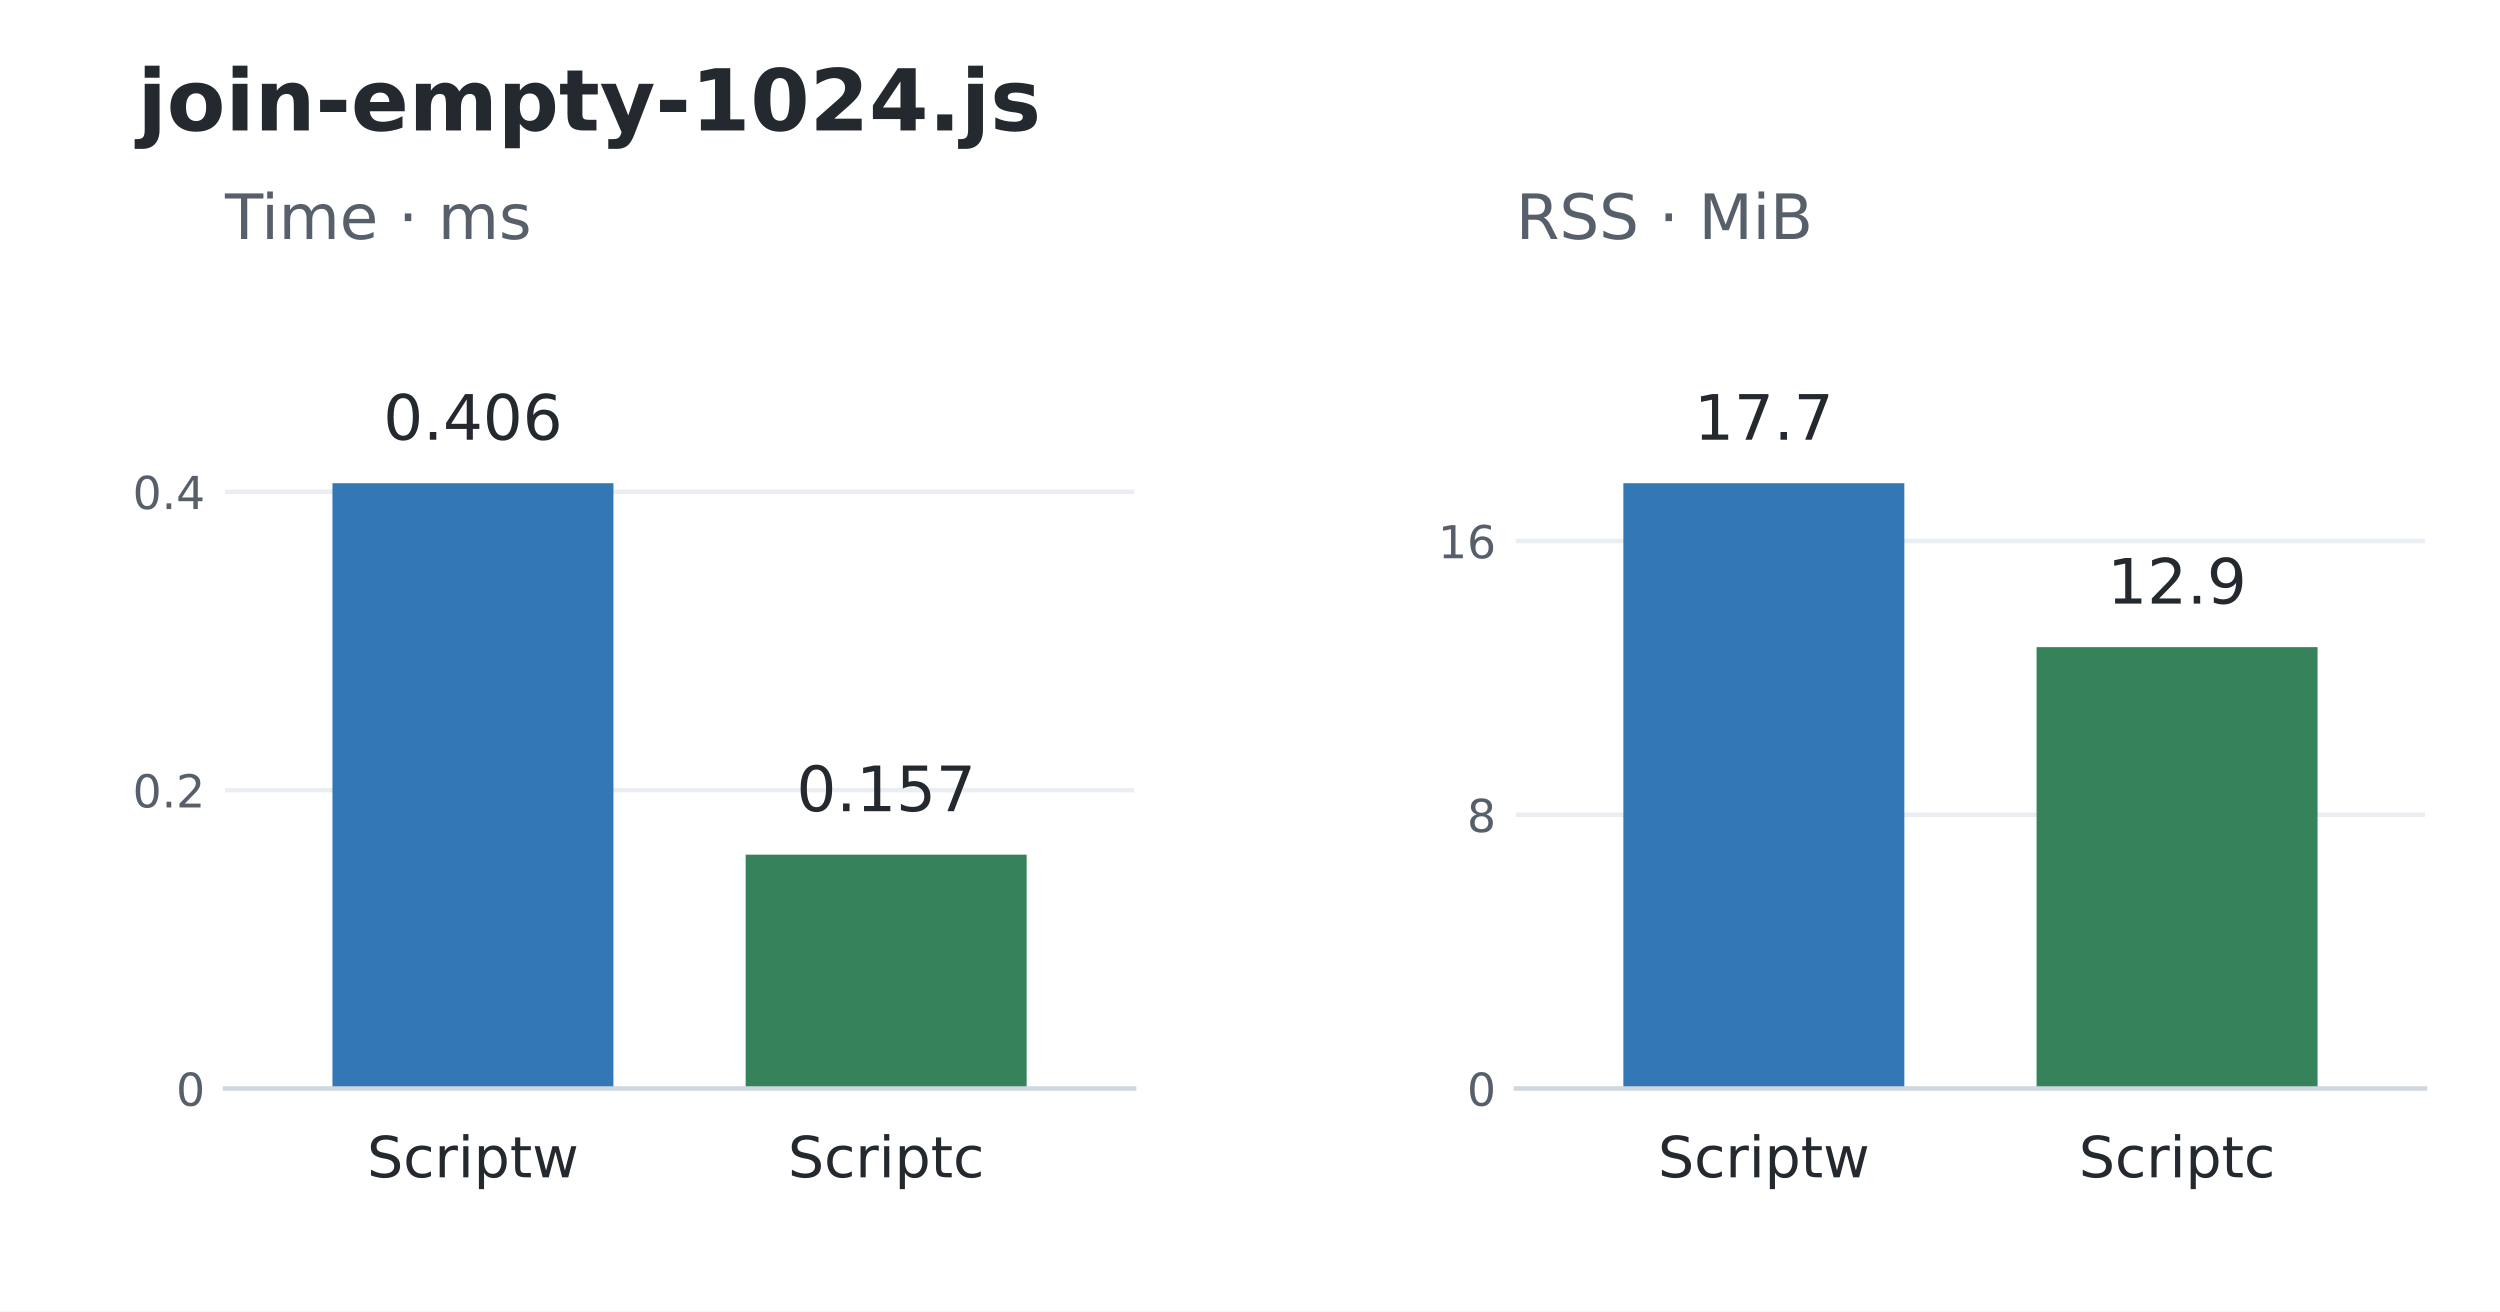
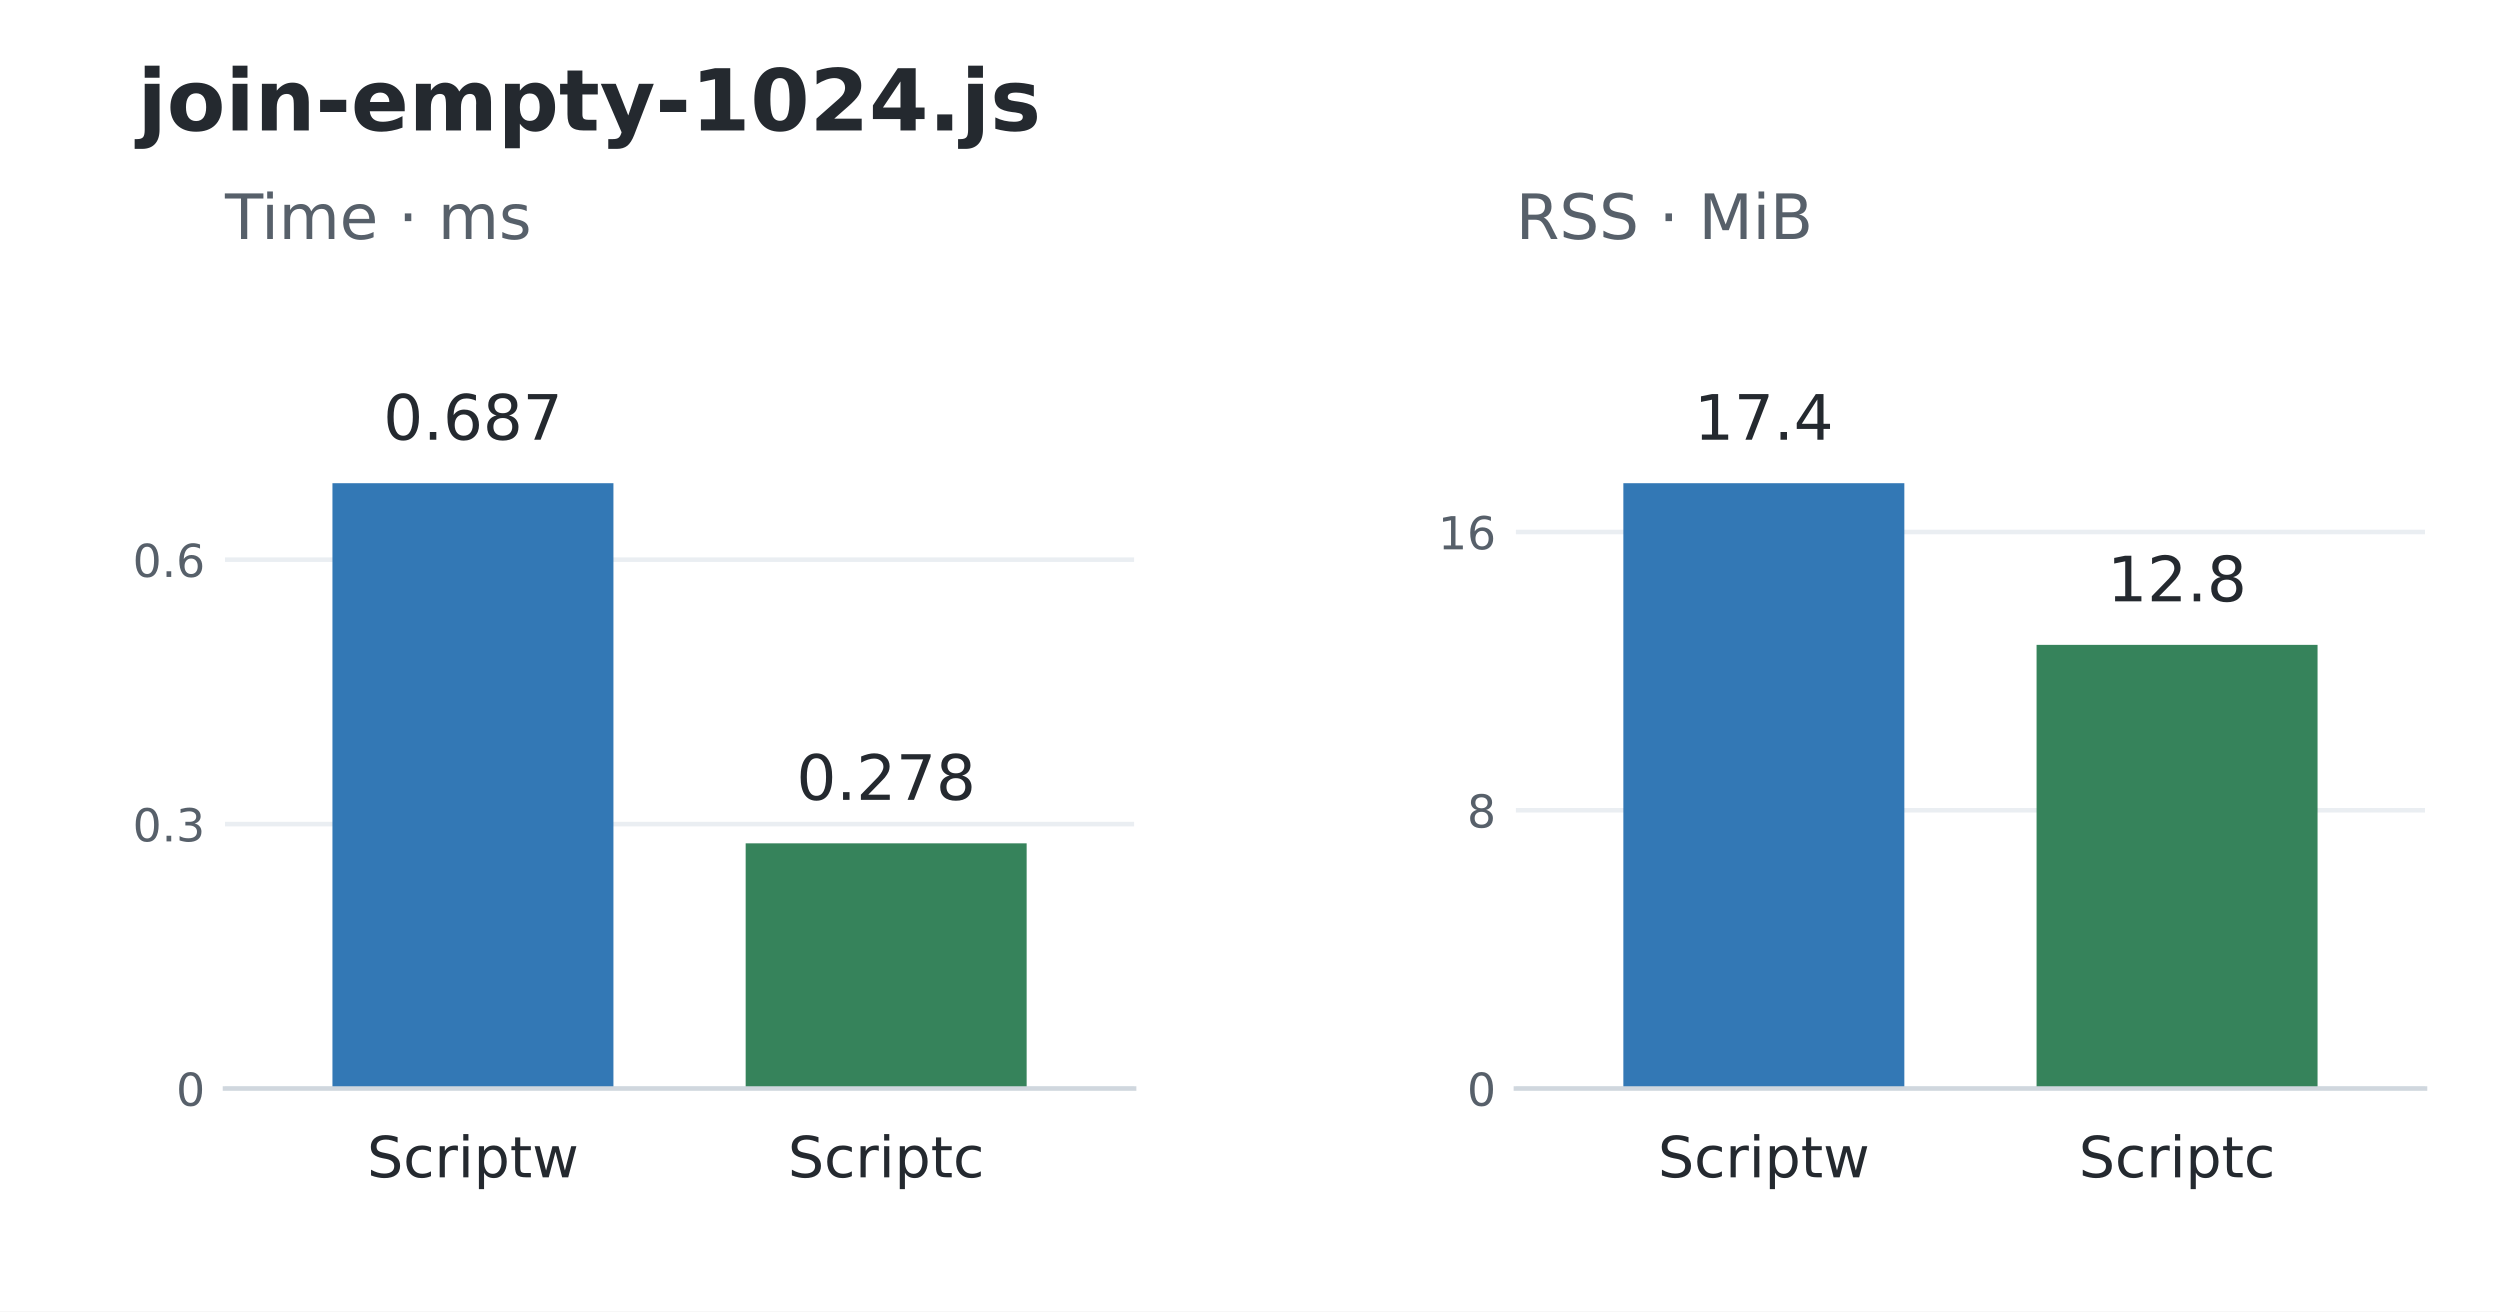
<svg xmlns="http://www.w3.org/2000/svg" width="439.2pt" height="230.4pt" viewBox="0 0 439.2 230.4" version="1.1">
  <defs>
    <style type="text/css">*{stroke-linejoin: round; stroke-linecap: butt}</style>
  </defs>
  <g id="figure_1">
    <g id="patch_1">
      <path d="M 0 230.4 L 439.2 230.4 L 439.2 0 L 0 0 z " style="fill: #ffffff" />
    </g>
    <g id="axes_1">
      <g id="patch_2">
        <path d="M 39.528 191.232 L 199.237 191.232 L 199.237 52.992 L 39.528 52.992 z " style="fill: #ffffff" />
      </g>
      <g id="matplotlib.axis_1">
        <g id="xtick_1">
          <g id="line2d_1" />
          <g id="text_1">
            <text style="font-size: 10px; font-family: 'DejaVu Sans'; text-anchor: middle; fill: #24292f" x="83.085" y="206.83" transform="rotate(-0 83.08503 206.8304)">Scriptw</text>
          </g>
        </g>
        <g id="xtick_2">
          <g id="line2d_2" />
          <g id="text_2">
            <text style="font-size: 10px; font-family: 'DejaVu Sans'; text-anchor: middle; fill: #24292f" x="155.68" y="206.83" transform="rotate(-0 155.6801 206.8304)">Scriptc</text>
          </g>
        </g>
      </g>
      <g id="matplotlib.axis_2">
        <g id="ytick_1">
          <g id="line2d_3">
            <path d="M 39.528 191.232 L 199.237 191.232 " clip-path="url(#p648741f3fb)" style="fill: none; stroke: #eaeef2; stroke-width: 0.8; stroke-linecap: square" />
          </g>
          <g id="line2d_4" />
          <g id="text_3">
            <text style="font-size: 8px; font-family: 'DejaVu Sans'; text-anchor: end; fill: #57606a" x="36.028" y="194.271" transform="rotate(-0 36.028 194.2711)">0</text>
          </g>
        </g>
        <g id="ytick_2">
          <g id="line2d_5">
-             <path d="M 39.528 138.811 L 199.237 138.811 " clip-path="url(#p648741f3fb)" style="fill: none; stroke: #eaeef2; stroke-width: 0.8; stroke-linecap: square" />
+             <path d="M 39.528 144.777 L 199.237 144.777 " clip-path="url(#p648741f3fb)" style="fill: none; stroke: #eaeef2; stroke-width: 0.8; stroke-linecap: square" />
          </g>
          <g id="line2d_6" />
          <g id="text_4">
-             <text style="font-size: 8px; font-family: 'DejaVu Sans'; text-anchor: end; fill: #57606a" x="36.028" y="141.85" transform="rotate(-0 36.028 141.8502)">0.2</text>
+             <text style="font-size: 8px; font-family: 'DejaVu Sans'; text-anchor: end; fill: #57606a" x="36.028" y="147.816" transform="rotate(-0 36.028 147.8157)">0.3</text>
          </g>
        </g>
        <g id="ytick_3">
          <g id="line2d_7">
-             <path d="M 39.528 86.39 L 199.237 86.39 " clip-path="url(#p648741f3fb)" style="fill: none; stroke: #eaeef2; stroke-width: 0.8; stroke-linecap: square" />
+             <path d="M 39.528 98.321 L 199.237 98.321 " clip-path="url(#p648741f3fb)" style="fill: none; stroke: #eaeef2; stroke-width: 0.8; stroke-linecap: square" />
          </g>
          <g id="line2d_8" />
          <g id="text_5">
-             <text style="font-size: 8px; font-family: 'DejaVu Sans'; text-anchor: end; fill: #57606a" x="36.028" y="89.429" transform="rotate(-0 36.028 89.42935)">0.4</text>
+             <text style="font-size: 8px; font-family: 'DejaVu Sans'; text-anchor: end; fill: #57606a" x="36.028" y="101.36" transform="rotate(-0 36.028 101.3604)">0.6</text>
          </g>
        </g>
      </g>
      <g id="patch_3">
        <path d="M 58.403 191.232 L 107.767 191.232 L 107.767 84.894 L 58.403 84.894 z " clip-path="url(#p648741f3fb)" style="fill: #3378b5" />
      </g>
      <g id="patch_4">
-         <path d="M 130.998 191.232 L 180.362 191.232 L 180.362 150.148 L 130.998 150.148 z " clip-path="url(#p648741f3fb)" style="fill: #36835b" />
+         <path d="M 130.998 191.232 L 180.362 191.232 L 180.362 148.158 L 130.998 148.158 z " clip-path="url(#p648741f3fb)" style="fill: #36835b" />
      </g>
      <g id="patch_5">
        <path d="M 39.528 191.232 L 199.237 191.232 " style="fill: none; stroke: #d0d7de; stroke-width: 0.8; stroke-linejoin: miter; stroke-linecap: square" />
      </g>
      <g id="text_6">
-         <text style="font-size: 11px; font-family: 'DejaVu Sans'; text-anchor: middle; fill: #24292f" x="83.085" y="77.251" transform="rotate(-0 83.08503 77.25096)">0.406</text>
+         <text style="font-size: 11px; font-family: 'DejaVu Sans'; text-anchor: middle; fill: #24292f" x="83.085" y="77.251" transform="rotate(-0 83.08503 77.25096)">0.687</text>
      </g>
      <g id="text_7">
-         <text style="font-size: 11px; font-family: 'DejaVu Sans'; text-anchor: middle; fill: #24292f" x="155.68" y="142.506" transform="rotate(-0 155.6801 142.5056)">0.157</text>
+         <text style="font-size: 11px; font-family: 'DejaVu Sans'; text-anchor: middle; fill: #24292f" x="155.68" y="140.516" transform="rotate(-0 155.6801 140.5155)">0.278</text>
      </g>
      <g id="text_8">
        <text style="font-size: 11px; font-family: 'DejaVu Sans'; text-anchor: start; fill: #57606a" x="39.528" y="41.992" transform="rotate(-0 39.528 41.992)">Time · ms</text>
      </g>
    </g>
    <g id="axes_2">
      <g id="patch_6">
        <path d="M 266.315 191.232 L 426.024 191.232 L 426.024 52.992 L 266.315 52.992 z " style="fill: #ffffff" />
      </g>
      <g id="matplotlib.axis_3">
        <g id="xtick_3">
          <g id="line2d_9" />
          <g id="text_9">
            <text style="font-size: 10px; font-family: 'DejaVu Sans'; text-anchor: middle; fill: #24292f" x="309.872" y="206.83" transform="rotate(-0 309.8719 206.8304)">Scriptw</text>
          </g>
        </g>
        <g id="xtick_4">
          <g id="line2d_10" />
          <g id="text_10">
            <text style="font-size: 10px; font-family: 'DejaVu Sans'; text-anchor: middle; fill: #24292f" x="382.467" y="206.83" transform="rotate(-0 382.467 206.8304)">Scriptc</text>
          </g>
        </g>
      </g>
      <g id="matplotlib.axis_4">
        <g id="ytick_4">
          <g id="line2d_11">
            <path d="M 266.315 191.232 L 426.024 191.232 " clip-path="url(#pf3a1462166)" style="fill: none; stroke: #eaeef2; stroke-width: 0.8; stroke-linecap: square" />
          </g>
          <g id="line2d_12" />
          <g id="text_11">
            <text style="font-size: 8px; font-family: 'DejaVu Sans'; text-anchor: end; fill: #57606a" x="262.815" y="194.271" transform="rotate(-0 262.8149 194.2711)">0</text>
          </g>
        </g>
        <g id="ytick_5">
          <g id="line2d_13">
-             <path d="M 266.315 143.135 L 426.024 143.135 " clip-path="url(#pf3a1462166)" style="fill: none; stroke: #eaeef2; stroke-width: 0.8; stroke-linecap: square" />
+             <path d="M 266.315 142.347 L 426.024 142.347 " clip-path="url(#pf3a1462166)" style="fill: none; stroke: #eaeef2; stroke-width: 0.8; stroke-linecap: square" />
          </g>
          <g id="line2d_14" />
          <g id="text_12">
-             <text style="font-size: 8px; font-family: 'DejaVu Sans'; text-anchor: end; fill: #57606a" x="262.815" y="146.175" transform="rotate(-0 262.8149 146.1745)">8</text>
+             <text style="font-size: 8px; font-family: 'DejaVu Sans'; text-anchor: end; fill: #57606a" x="262.815" y="145.386" transform="rotate(-0 262.8149 145.3864)">8</text>
          </g>
        </g>
        <g id="ytick_6">
          <g id="line2d_15">
-             <path d="M 266.315 95.039 L 426.024 95.039 " clip-path="url(#pf3a1462166)" style="fill: none; stroke: #eaeef2; stroke-width: 0.8; stroke-linecap: square" />
+             <path d="M 266.315 93.463 L 426.024 93.463 " clip-path="url(#pf3a1462166)" style="fill: none; stroke: #eaeef2; stroke-width: 0.8; stroke-linecap: square" />
          </g>
          <g id="line2d_16" />
          <g id="text_13">
-             <text style="font-size: 8px; font-family: 'DejaVu Sans'; text-anchor: end; fill: #57606a" x="262.815" y="98.078" transform="rotate(-0 262.8149 98.07797)">16</text>
+             <text style="font-size: 8px; font-family: 'DejaVu Sans'; text-anchor: end; fill: #57606a" x="262.815" y="96.502" transform="rotate(-0 262.8149 96.50174)">16</text>
          </g>
        </g>
      </g>
      <g id="patch_7">
        <path d="M 285.19 191.232 L 334.554 191.232 L 334.554 84.894 L 285.19 84.894 z " clip-path="url(#pf3a1462166)" style="fill: #3378b5" />
      </g>
      <g id="patch_8">
-         <path d="M 357.785 191.232 L 407.149 191.232 L 407.149 113.686 L 357.785 113.686 z " clip-path="url(#pf3a1462166)" style="fill: #36835b" />
+         <path d="M 357.785 191.232 L 407.149 191.232 L 407.149 113.286 L 357.785 113.286 z " clip-path="url(#pf3a1462166)" style="fill: #36835b" />
      </g>
      <g id="patch_9">
        <path d="M 266.315 191.232 L 426.024 191.232 " style="fill: none; stroke: #d0d7de; stroke-width: 0.8; stroke-linejoin: miter; stroke-linecap: square" />
      </g>
      <g id="text_14">
-         <text style="font-size: 11px; font-family: 'DejaVu Sans'; text-anchor: middle; fill: #24292f" x="309.872" y="77.251" transform="rotate(-0 309.8719 77.25096)">17.7</text>
+         <text style="font-size: 11px; font-family: 'DejaVu Sans'; text-anchor: middle; fill: #24292f" x="309.872" y="77.251" transform="rotate(-0 309.8719 77.25096)">17.4</text>
      </g>
      <g id="text_15">
-         <text style="font-size: 11px; font-family: 'DejaVu Sans'; text-anchor: middle; fill: #24292f" x="382.467" y="106.043" transform="rotate(-0 382.467 106.0431)">12.9</text>
+         <text style="font-size: 11px; font-family: 'DejaVu Sans'; text-anchor: middle; fill: #24292f" x="382.467" y="105.644" transform="rotate(-0 382.467 105.6437)">12.8</text>
      </g>
      <g id="text_16">
        <text style="font-size: 11px; font-family: 'DejaVu Sans'; text-anchor: start; fill: #57606a" x="266.315" y="41.992" transform="rotate(-0 266.3149 41.992)">RSS · MiB</text>
      </g>
    </g>
    <g id="text_17">
      <text style="font-weight: 700; font-size: 15px; font-family: 'DejaVu Sans'; text-anchor: start; fill: #24292f" x="24.156" y="22.918" transform="rotate(-0 24.156 22.91766)">join-empty-1024.js</text>
    </g>
  </g>
  <defs>
    <clipPath id="p648741f3fb">
      <rect x="39.528" y="52.992" width="159.709" height="138.24" />
    </clipPath>
    <clipPath id="pf3a1462166">
      <rect x="266.315" y="52.992" width="159.709" height="138.24" />
    </clipPath>
  </defs>
</svg>
